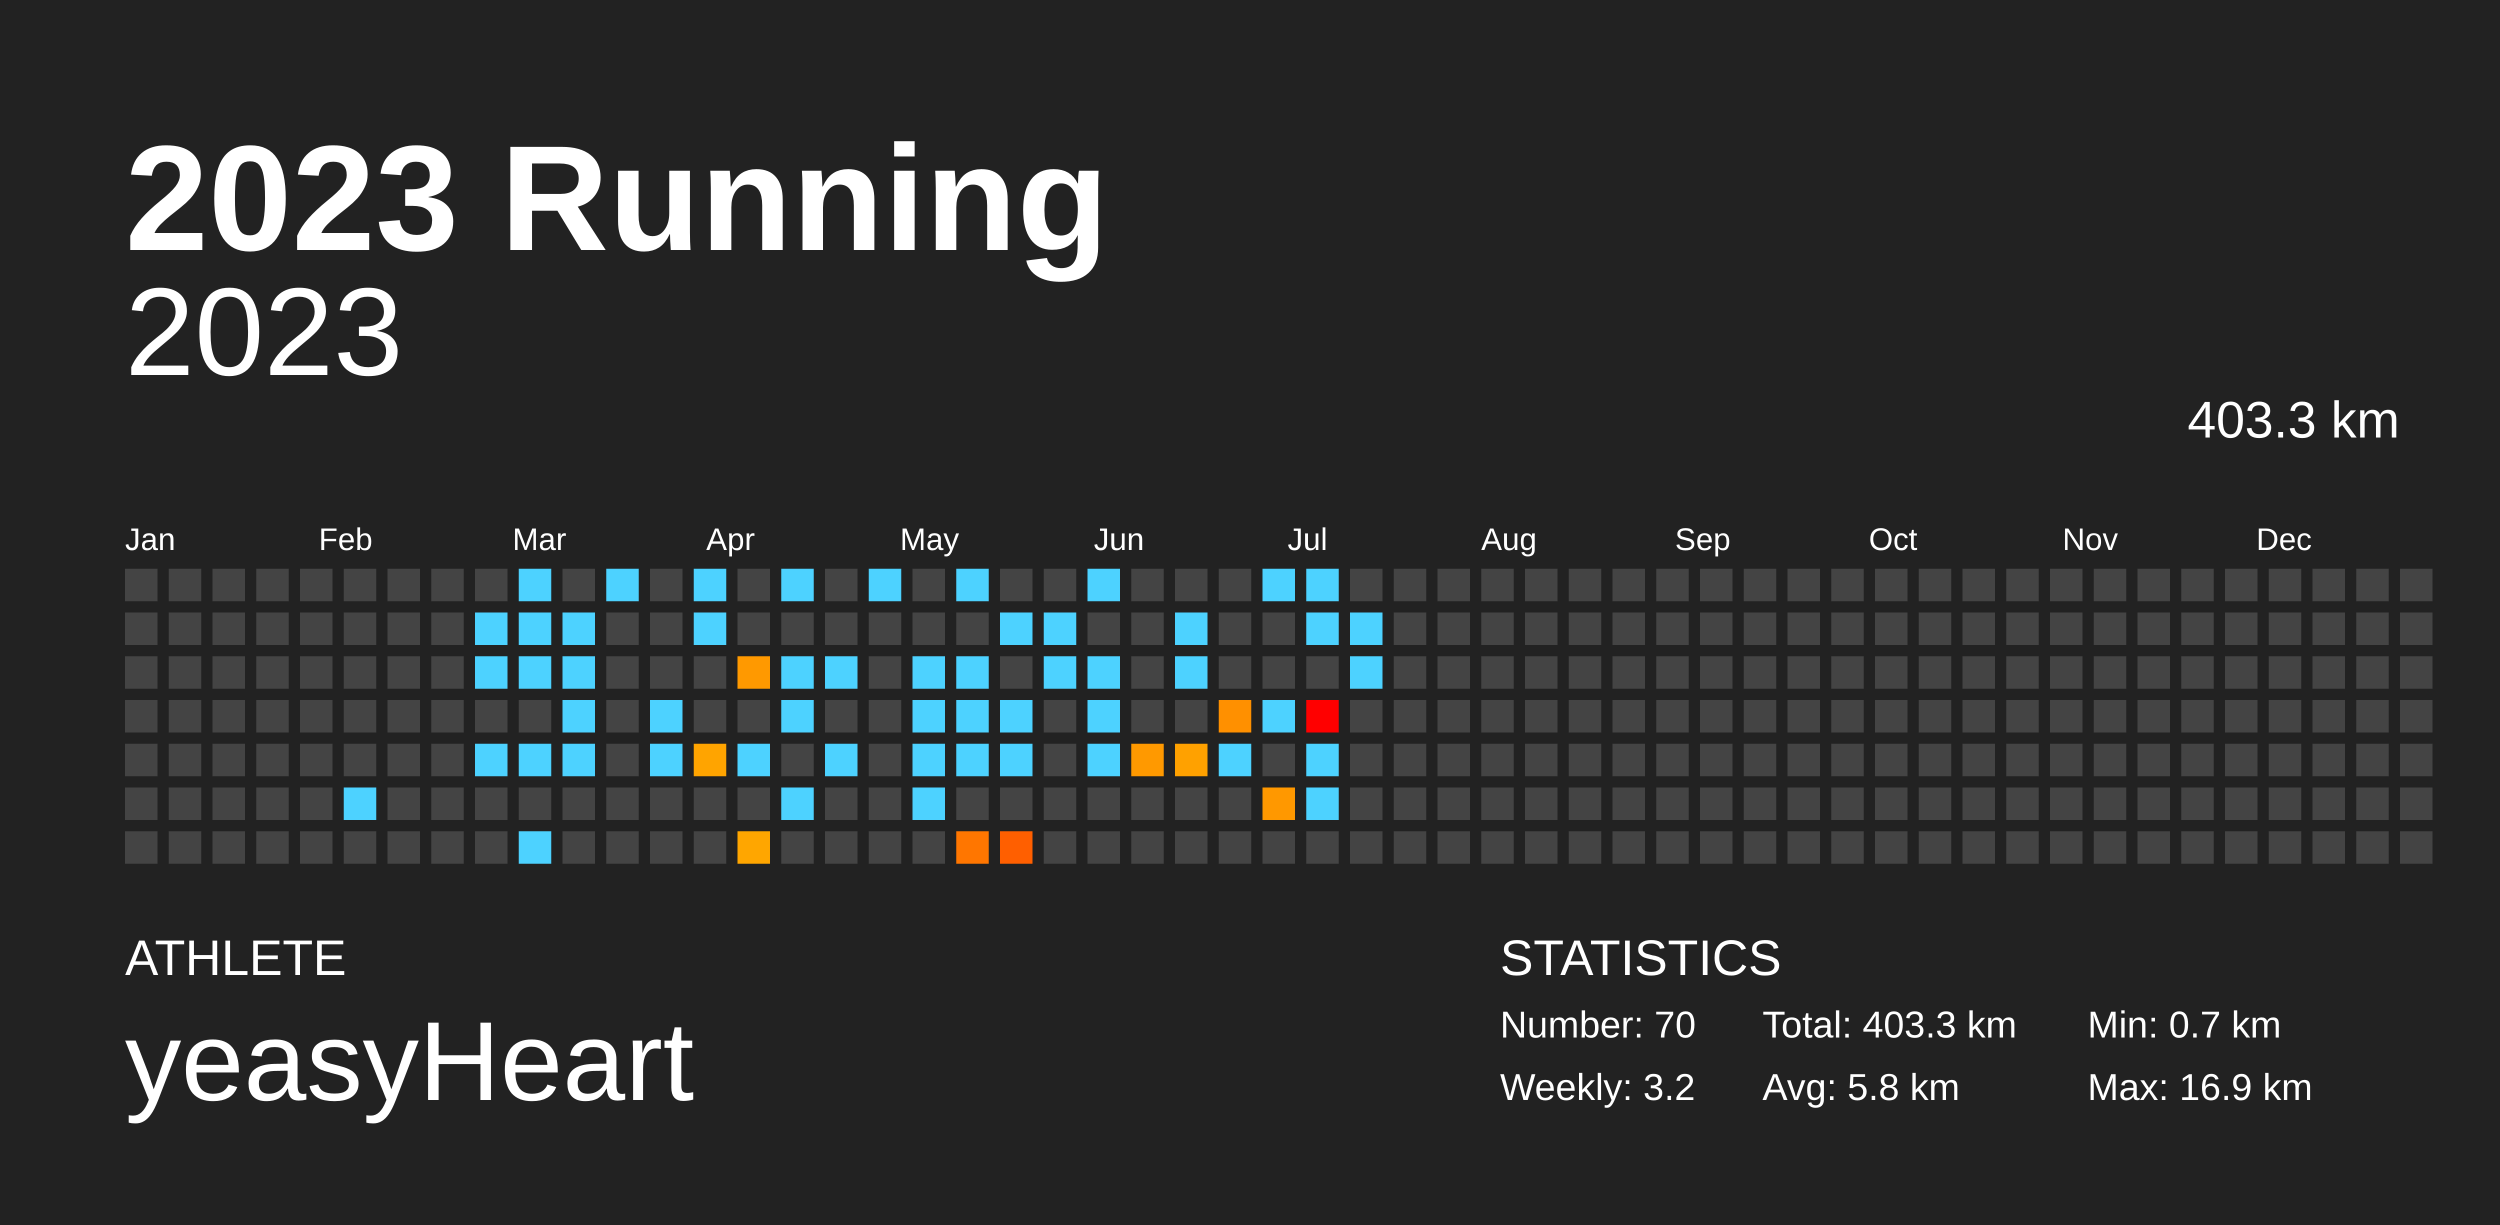
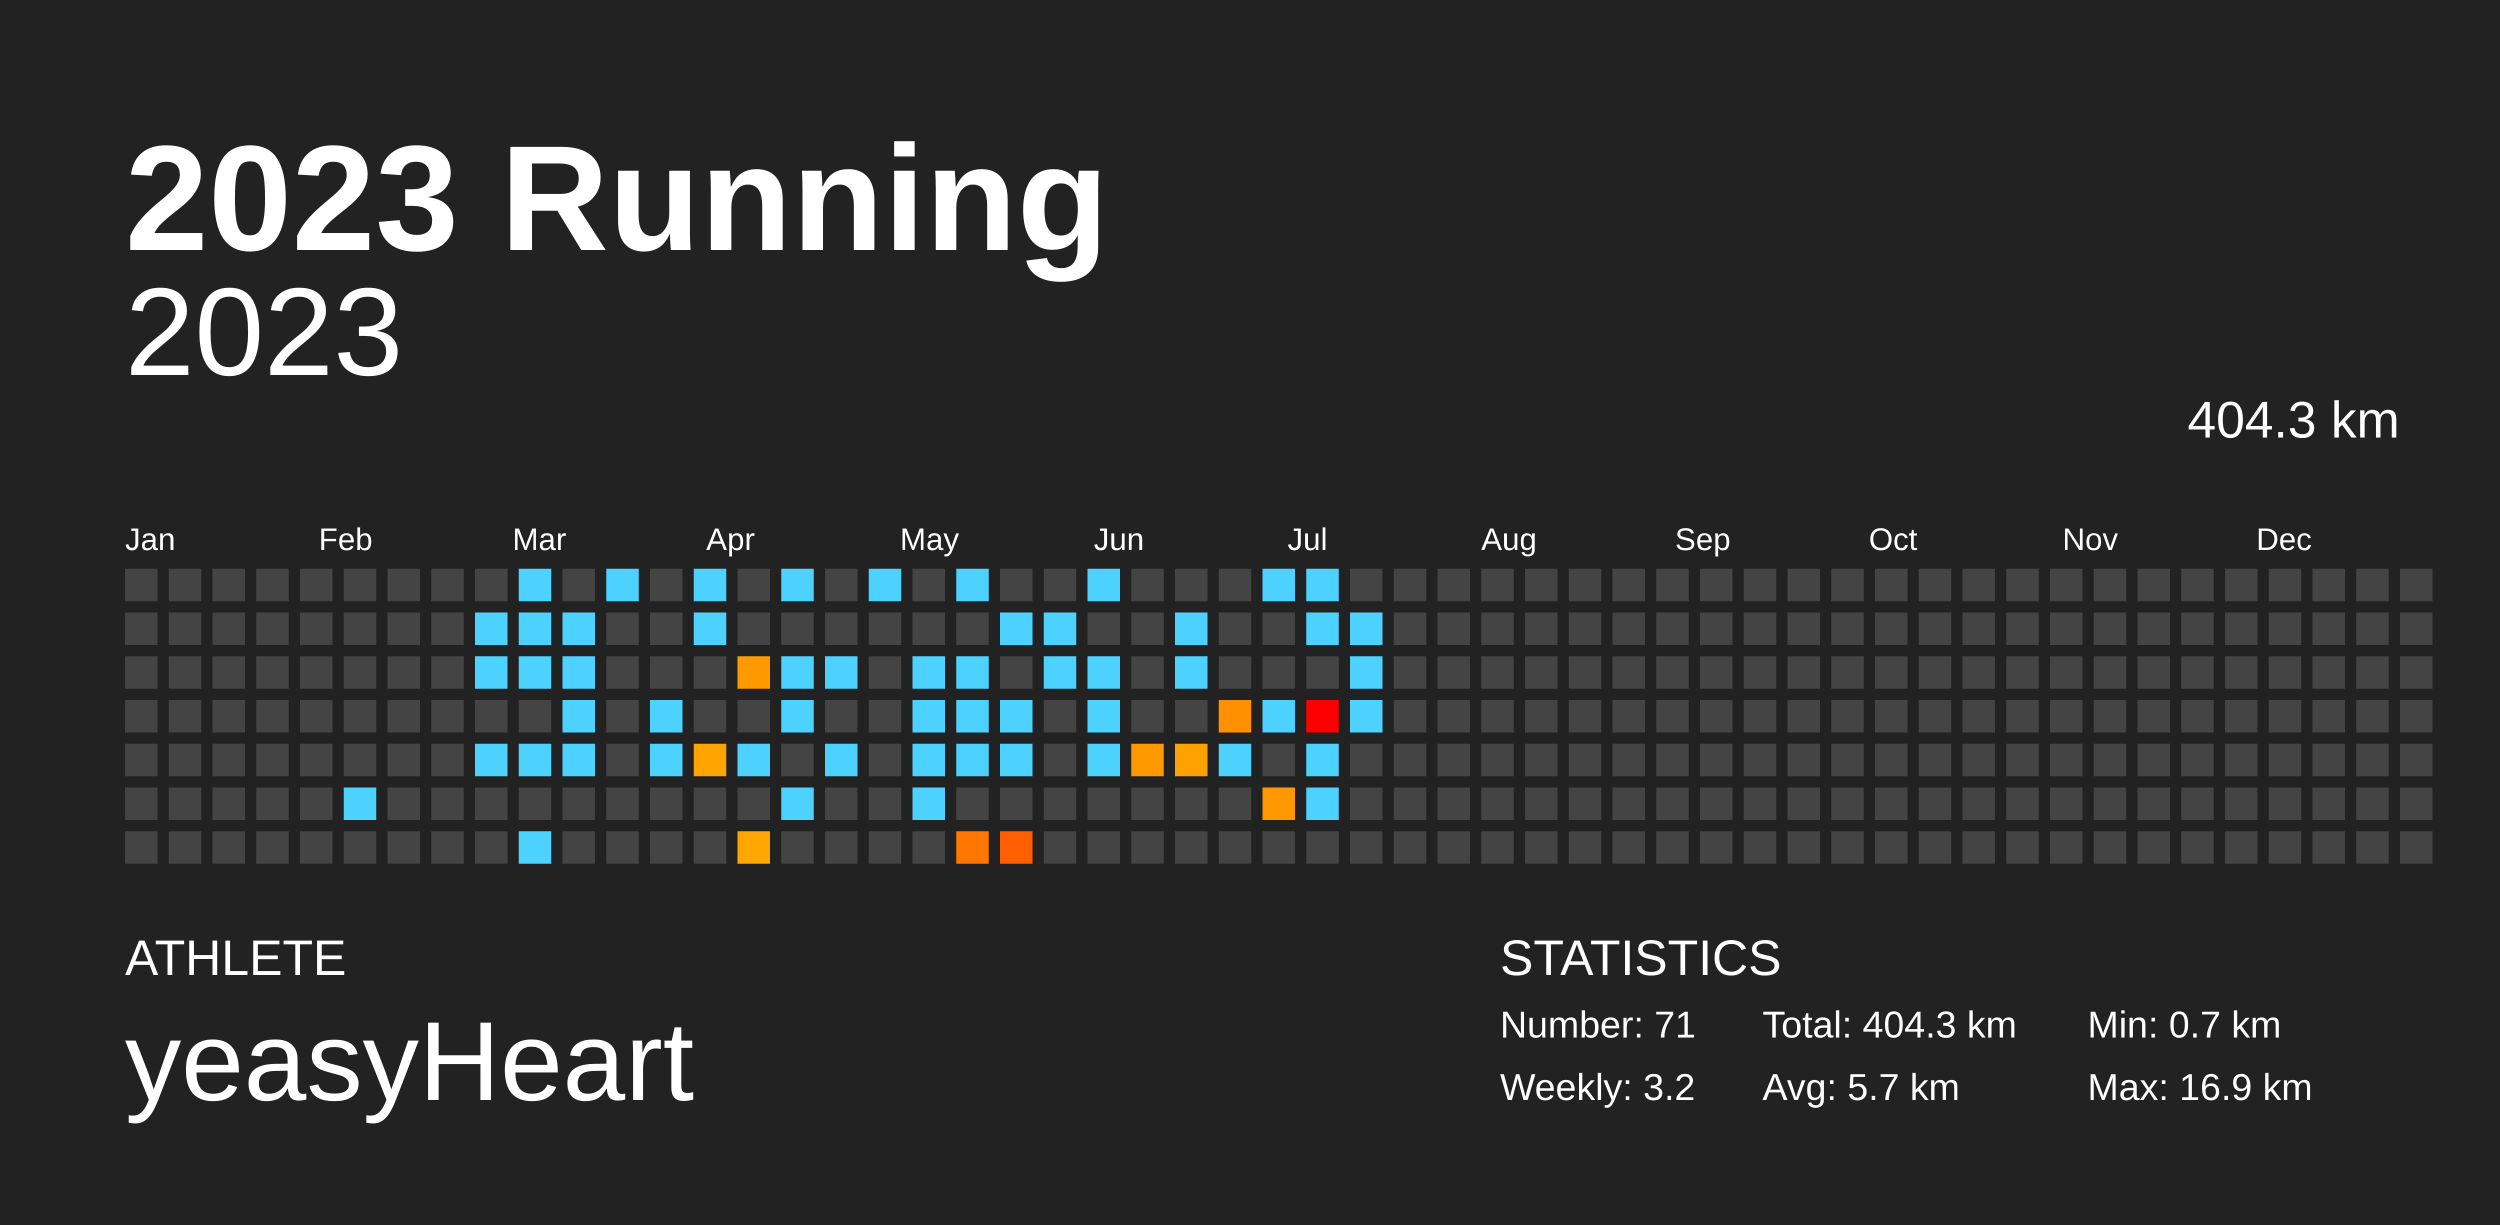
<svg xmlns="http://www.w3.org/2000/svg" baseProfile="full" height="98mm" version="1.1" viewBox="0,0,200,98" width="200mm">
  <defs />
  <rect fill="#222222" height="98" width="200" x="0" y="0" />
  <text fill="#FFFFFF" style="font-size:12px; font-family:Arial; font-weight:bold;" x="10" y="20">2023 Running</text>
  <text fill="#FFFFFF" style="font-size:4px; font-family:Arial" x="10" y="78">ATHLETE</text>
  <text fill="#FFFFFF" style="font-size:9px; font-family:Arial" x="10" y="88">yeasyHeart</text>
  <text fill="#FFFFFF" style="font-size:4px; font-family:Arial" x="120" y="78">STATISTICS</text>
-   <text fill="#FFFFFF" style="font-size:3px; font-family:Arial" x="120" y="83">Number: 70</text>
+   <text fill="#FFFFFF" style="font-size:3px; font-family:Arial" x="120" y="83">Number: 71</text>
  <text fill="#FFFFFF" style="font-size:3px; font-family:Arial" x="120" y="88">Weekly: 3.2</text>
-   <text fill="#FFFFFF" style="font-size:3px; font-family:Arial" x="141" y="83">Total: 403.3 km</text>
-   <text fill="#FFFFFF" style="font-size:3px; font-family:Arial" x="141" y="88">Avg: 5.8 km</text>
+   <text fill="#FFFFFF" style="font-size:3px; font-family:Arial" x="141" y="83">Total: 404.3 km</text>
+   <text fill="#FFFFFF" style="font-size:3px; font-family:Arial" x="141" y="88">Avg: 5.7 km</text>
  <text fill="#FFFFFF" style="font-size:3px; font-family:Arial" x="167" y="83">Min: 0.7 km</text>
  <text fill="#FFFFFF" style="font-size:3px; font-family:Arial" x="167" y="88">Max: 16.9 km</text>
  <text alignment-baseline="hanging" fill="#FFFFFF" style="font-size:10.0px; font-family:Arial;" x="10" y="30">2023</text>
-   <text alignment-baseline="hanging" fill="#FFFFFF" style="font-size:4.125px; font-family:Arial;" x="175" y="35">403.3 km</text>
+   <text alignment-baseline="hanging" fill="#FFFFFF" style="font-size:4.125px; font-family:Arial;" x="175" y="35">404.3 km</text>
  <text fill="#FFFFFF" style="font-size:2.5px; font-family:Arial" x="10.0" y="44">Jan</text>
  <text fill="#FFFFFF" style="font-size:2.5px; font-family:Arial" x="25.5" y="44">Feb</text>
  <text fill="#FFFFFF" style="font-size:2.5px; font-family:Arial" x="41.0" y="44">Mar</text>
  <text fill="#FFFFFF" style="font-size:2.5px; font-family:Arial" x="56.5" y="44">Apr</text>
  <text fill="#FFFFFF" style="font-size:2.5px; font-family:Arial" x="72.0" y="44">May</text>
  <text fill="#FFFFFF" style="font-size:2.5px; font-family:Arial" x="87.5" y="44">Jun</text>
  <text fill="#FFFFFF" style="font-size:2.5px; font-family:Arial" x="103.0" y="44">Jul</text>
  <text fill="#FFFFFF" style="font-size:2.5px; font-family:Arial" x="118.5" y="44">Aug</text>
  <text fill="#FFFFFF" style="font-size:2.5px; font-family:Arial" x="134.0" y="44">Sep</text>
  <text fill="#FFFFFF" style="font-size:2.5px; font-family:Arial" x="149.5" y="44">Oct</text>
  <text fill="#FFFFFF" style="font-size:2.5px; font-family:Arial" x="165.0" y="44">Nov</text>
  <text fill="#FFFFFF" style="font-size:2.5px; font-family:Arial" x="180.5" y="44">Dec</text>
  <rect fill="#444444" height="2.6" width="2.6" x="10.0" y="45.5" />
  <rect fill="#444444" height="2.6" width="2.6" x="10.0" y="49.0" />
  <rect fill="#444444" height="2.6" width="2.6" x="10.0" y="52.5" />
  <rect fill="#444444" height="2.6" width="2.6" x="10.0" y="56.0" />
  <rect fill="#444444" height="2.6" width="2.6" x="10.0" y="59.5" />
  <rect fill="#444444" height="2.6" width="2.6" x="10.0" y="63.0" />
  <rect fill="#444444" height="2.6" width="2.6" x="10.0" y="66.5" />
  <rect fill="#444444" height="2.6" width="2.6" x="13.5" y="45.5" />
  <rect fill="#444444" height="2.6" width="2.6" x="13.5" y="49.0" />
  <rect fill="#444444" height="2.6" width="2.6" x="13.5" y="52.5" />
  <rect fill="#444444" height="2.6" width="2.6" x="13.5" y="56.0" />
  <rect fill="#444444" height="2.6" width="2.6" x="13.5" y="59.5" />
  <rect fill="#444444" height="2.6" width="2.6" x="13.5" y="63.0" />
  <rect fill="#444444" height="2.6" width="2.6" x="13.5" y="66.5" />
  <rect fill="#444444" height="2.6" width="2.6" x="17.0" y="45.5" />
  <rect fill="#444444" height="2.6" width="2.6" x="17.0" y="49.0" />
  <rect fill="#444444" height="2.6" width="2.6" x="17.0" y="52.5" />
  <rect fill="#444444" height="2.6" width="2.6" x="17.0" y="56.0" />
  <rect fill="#444444" height="2.6" width="2.6" x="17.0" y="59.5" />
  <rect fill="#444444" height="2.6" width="2.6" x="17.0" y="63.0" />
  <rect fill="#444444" height="2.6" width="2.6" x="17.0" y="66.5" />
  <rect fill="#444444" height="2.6" width="2.6" x="20.5" y="45.5" />
  <rect fill="#444444" height="2.6" width="2.6" x="20.5" y="49.0" />
  <rect fill="#444444" height="2.6" width="2.6" x="20.5" y="52.5" />
  <rect fill="#444444" height="2.6" width="2.6" x="20.5" y="56.0" />
  <rect fill="#444444" height="2.6" width="2.6" x="20.5" y="59.5" />
  <rect fill="#444444" height="2.6" width="2.6" x="20.5" y="63.0" />
  <rect fill="#444444" height="2.6" width="2.6" x="20.5" y="66.5" />
  <rect fill="#444444" height="2.6" width="2.6" x="24.0" y="45.5" />
  <rect fill="#444444" height="2.6" width="2.6" x="24.0" y="49.0" />
  <rect fill="#444444" height="2.6" width="2.6" x="24.0" y="52.5" />
  <rect fill="#444444" height="2.6" width="2.6" x="24.0" y="56.0" />
  <rect fill="#444444" height="2.6" width="2.6" x="24.0" y="59.5" />
  <rect fill="#444444" height="2.6" width="2.6" x="24.0" y="63.0" />
  <rect fill="#444444" height="2.6" width="2.6" x="24.0" y="66.5" />
  <rect fill="#444444" height="2.6" width="2.6" x="27.5" y="45.5" />
  <rect fill="#444444" height="2.6" width="2.6" x="27.5" y="49.0" />
  <rect fill="#444444" height="2.6" width="2.6" x="27.5" y="52.5" />
  <rect fill="#444444" height="2.6" width="2.6" x="27.5" y="56.0" />
  <rect fill="#444444" height="2.6" width="2.6" x="27.5" y="59.5" />
  <rect fill="#4dd2ff" height="2.6" width="2.6" x="27.5" y="63.0" />
  <rect fill="#444444" height="2.6" width="2.6" x="27.5" y="66.5" />
  <rect fill="#444444" height="2.6" width="2.6" x="31.0" y="45.5" />
  <rect fill="#444444" height="2.6" width="2.6" x="31.0" y="49.0" />
  <rect fill="#444444" height="2.6" width="2.6" x="31.0" y="52.5" />
  <rect fill="#444444" height="2.6" width="2.6" x="31.0" y="56.0" />
  <rect fill="#444444" height="2.6" width="2.6" x="31.0" y="59.5" />
  <rect fill="#444444" height="2.6" width="2.6" x="31.0" y="63.0" />
  <rect fill="#444444" height="2.6" width="2.6" x="31.0" y="66.5" />
  <rect fill="#444444" height="2.6" width="2.6" x="34.5" y="45.5" />
  <rect fill="#444444" height="2.6" width="2.6" x="34.5" y="49.0" />
  <rect fill="#444444" height="2.6" width="2.6" x="34.5" y="52.5" />
  <rect fill="#444444" height="2.6" width="2.6" x="34.5" y="56.0" />
  <rect fill="#444444" height="2.6" width="2.6" x="34.5" y="59.5" />
  <rect fill="#444444" height="2.6" width="2.6" x="34.5" y="63.0" />
  <rect fill="#444444" height="2.6" width="2.6" x="34.5" y="66.5" />
  <rect fill="#444444" height="2.6" width="2.6" x="38.0" y="45.5" />
  <rect fill="#4dd2ff" height="2.6" width="2.6" x="38.0" y="49.0" />
  <rect fill="#4dd2ff" height="2.6" width="2.6" x="38.0" y="52.5" />
  <rect fill="#444444" height="2.6" width="2.6" x="38.0" y="56.0" />
  <rect fill="#4dd2ff" height="2.6" width="2.6" x="38.0" y="59.5" />
  <rect fill="#444444" height="2.6" width="2.6" x="38.0" y="63.0" />
  <rect fill="#444444" height="2.6" width="2.6" x="38.0" y="66.5" />
  <rect fill="#4dd2ff" height="2.6" width="2.6" x="41.5" y="45.5" />
  <rect fill="#4dd2ff" height="2.6" width="2.6" x="41.5" y="49.0" />
  <rect fill="#4dd2ff" height="2.6" width="2.6" x="41.5" y="52.5" />
  <rect fill="#444444" height="2.6" width="2.6" x="41.5" y="56.0" />
  <rect fill="#4dd2ff" height="2.6" width="2.6" x="41.5" y="59.5" />
  <rect fill="#444444" height="2.6" width="2.6" x="41.5" y="63.0" />
  <rect fill="#4dd2ff" height="2.6" width="2.6" x="41.5" y="66.5" />
  <rect fill="#444444" height="2.6" width="2.6" x="45.0" y="45.5" />
  <rect fill="#4dd2ff" height="2.6" width="2.6" x="45.0" y="49.0" />
  <rect fill="#4dd2ff" height="2.6" width="2.6" x="45.0" y="52.5" />
  <rect fill="#4dd2ff" height="2.6" width="2.6" x="45.0" y="56.0" />
  <rect fill="#4dd2ff" height="2.6" width="2.6" x="45.0" y="59.5" />
  <rect fill="#444444" height="2.6" width="2.6" x="45.0" y="63.0" />
  <rect fill="#444444" height="2.6" width="2.6" x="45.0" y="66.5" />
  <rect fill="#4dd2ff" height="2.6" width="2.6" x="48.5" y="45.5" />
  <rect fill="#444444" height="2.6" width="2.6" x="48.5" y="49.0" />
  <rect fill="#444444" height="2.6" width="2.6" x="48.5" y="52.5" />
  <rect fill="#444444" height="2.6" width="2.6" x="48.5" y="56.0" />
  <rect fill="#444444" height="2.6" width="2.6" x="48.5" y="59.5" />
  <rect fill="#444444" height="2.6" width="2.6" x="48.5" y="63.0" />
  <rect fill="#444444" height="2.6" width="2.6" x="48.5" y="66.5" />
  <rect fill="#444444" height="2.6" width="2.6" x="52.0" y="45.5" />
  <rect fill="#444444" height="2.6" width="2.6" x="52.0" y="49.0" />
  <rect fill="#444444" height="2.6" width="2.6" x="52.0" y="52.5" />
  <rect fill="#4dd2ff" height="2.6" width="2.6" x="52.0" y="56.0" />
  <rect fill="#4dd2ff" height="2.6" width="2.6" x="52.0" y="59.5" />
  <rect fill="#444444" height="2.6" width="2.6" x="52.0" y="63.0" />
  <rect fill="#444444" height="2.6" width="2.6" x="52.0" y="66.5" />
  <rect fill="#4dd2ff" height="2.6" width="2.6" x="55.5" y="45.5" />
  <rect fill="#4dd2ff" height="2.6" width="2.6" x="55.5" y="49.0" />
  <rect fill="#444444" height="2.6" width="2.6" x="55.5" y="52.5" />
  <rect fill="#444444" height="2.6" width="2.6" x="55.5" y="56.0" />
  <rect fill="#ffa400" height="2.6" width="2.6" x="55.5" y="59.5" />
  <rect fill="#444444" height="2.6" width="2.6" x="55.5" y="63.0" />
  <rect fill="#444444" height="2.6" width="2.6" x="55.5" y="66.5" />
  <rect fill="#444444" height="2.6" width="2.6" x="59.0" y="45.5" />
  <rect fill="#444444" height="2.6" width="2.6" x="59.0" y="49.0" />
  <rect fill="#ff9900" height="2.6" width="2.6" x="59.0" y="52.5" />
  <rect fill="#444444" height="2.6" width="2.6" x="59.0" y="56.0" />
  <rect fill="#4dd2ff" height="2.6" width="2.6" x="59.0" y="59.5" />
  <rect fill="#444444" height="2.6" width="2.6" x="59.0" y="63.0" />
  <rect fill="#ffa600" height="2.6" width="2.6" x="59.0" y="66.5" />
  <rect fill="#4dd2ff" height="2.6" width="2.6" x="62.5" y="45.5" />
  <rect fill="#444444" height="2.6" width="2.6" x="62.5" y="49.0" />
  <rect fill="#4dd2ff" height="2.6" width="2.6" x="62.5" y="52.5" />
  <rect fill="#4dd2ff" height="2.6" width="2.6" x="62.5" y="56.0" />
  <rect fill="#444444" height="2.6" width="2.6" x="62.5" y="59.5" />
  <rect fill="#4dd2ff" height="2.6" width="2.6" x="62.5" y="63.0" />
  <rect fill="#444444" height="2.6" width="2.6" x="62.5" y="66.5" />
  <rect fill="#444444" height="2.6" width="2.6" x="66.0" y="45.5" />
  <rect fill="#444444" height="2.6" width="2.6" x="66.0" y="49.0" />
  <rect fill="#4dd2ff" height="2.6" width="2.6" x="66.0" y="52.5" />
  <rect fill="#444444" height="2.6" width="2.6" x="66.0" y="56.0" />
  <rect fill="#4dd2ff" height="2.6" width="2.6" x="66.0" y="59.5" />
  <rect fill="#444444" height="2.6" width="2.6" x="66.0" y="63.0" />
  <rect fill="#444444" height="2.6" width="2.6" x="66.0" y="66.5" />
  <rect fill="#4dd2ff" height="2.6" width="2.6" x="69.5" y="45.5" />
  <rect fill="#444444" height="2.6" width="2.6" x="69.5" y="49.0" />
  <rect fill="#444444" height="2.6" width="2.6" x="69.5" y="52.5" />
  <rect fill="#444444" height="2.6" width="2.6" x="69.5" y="56.0" />
  <rect fill="#444444" height="2.6" width="2.6" x="69.5" y="59.5" />
  <rect fill="#444444" height="2.6" width="2.6" x="69.5" y="63.0" />
  <rect fill="#444444" height="2.6" width="2.6" x="69.5" y="66.5" />
  <rect fill="#444444" height="2.6" width="2.6" x="73.0" y="45.5" />
  <rect fill="#444444" height="2.6" width="2.6" x="73.0" y="49.0" />
  <rect fill="#4dd2ff" height="2.6" width="2.6" x="73.0" y="52.5" />
  <rect fill="#4dd2ff" height="2.6" width="2.6" x="73.0" y="56.0" />
  <rect fill="#4dd2ff" height="2.6" width="2.6" x="73.0" y="59.5" />
  <rect fill="#4dd2ff" height="2.6" width="2.6" x="73.0" y="63.0" />
  <rect fill="#444444" height="2.6" width="2.6" x="73.0" y="66.5" />
  <rect fill="#4dd2ff" height="2.6" width="2.6" x="76.5" y="45.5" />
  <rect fill="#444444" height="2.6" width="2.6" x="76.5" y="49.0" />
  <rect fill="#4dd2ff" height="2.6" width="2.6" x="76.5" y="52.5" />
  <rect fill="#4dd2ff" height="2.6" width="2.6" x="76.5" y="56.0" />
  <rect fill="#4dd2ff" height="2.6" width="2.6" x="76.5" y="59.5" />
  <rect fill="#444444" height="2.6" width="2.6" x="76.5" y="63.0" />
  <rect fill="#ff7600" height="2.6" width="2.6" x="76.5" y="66.5" />
  <rect fill="#444444" height="2.6" width="2.6" x="80.0" y="45.5" />
  <rect fill="#4dd2ff" height="2.6" width="2.6" x="80.0" y="49.0" />
  <rect fill="#444444" height="2.6" width="2.6" x="80.0" y="52.5" />
  <rect fill="#4dd2ff" height="2.6" width="2.6" x="80.0" y="56.0" />
  <rect fill="#4dd2ff" height="2.6" width="2.6" x="80.0" y="59.5" />
  <rect fill="#444444" height="2.6" width="2.6" x="80.0" y="63.0" />
  <rect fill="#ff5f00" height="2.6" width="2.6" x="80.0" y="66.5" />
  <rect fill="#444444" height="2.6" width="2.6" x="83.5" y="45.5" />
  <rect fill="#4dd2ff" height="2.6" width="2.6" x="83.5" y="49.0" />
  <rect fill="#4dd2ff" height="2.6" width="2.6" x="83.5" y="52.5" />
  <rect fill="#444444" height="2.6" width="2.6" x="83.5" y="56.0" />
  <rect fill="#444444" height="2.6" width="2.6" x="83.5" y="59.5" />
  <rect fill="#444444" height="2.6" width="2.6" x="83.5" y="63.0" />
  <rect fill="#444444" height="2.6" width="2.6" x="83.5" y="66.5" />
  <rect fill="#4dd2ff" height="2.6" width="2.6" x="87.0" y="45.5" />
  <rect fill="#444444" height="2.6" width="2.6" x="87.0" y="49.0" />
  <rect fill="#4dd2ff" height="2.6" width="2.6" x="87.0" y="52.5" />
  <rect fill="#4dd2ff" height="2.6" width="2.6" x="87.0" y="56.0" />
  <rect fill="#4dd2ff" height="2.6" width="2.6" x="87.0" y="59.5" />
  <rect fill="#444444" height="2.6" width="2.6" x="87.0" y="63.0" />
  <rect fill="#444444" height="2.6" width="2.6" x="87.0" y="66.5" />
  <rect fill="#444444" height="2.6" width="2.6" x="90.5" y="45.5" />
  <rect fill="#444444" height="2.6" width="2.6" x="90.5" y="49.0" />
  <rect fill="#444444" height="2.6" width="2.6" x="90.5" y="52.5" />
  <rect fill="#444444" height="2.6" width="2.6" x="90.5" y="56.0" />
  <rect fill="#ff9900" height="2.6" width="2.6" x="90.5" y="59.5" />
  <rect fill="#444444" height="2.6" width="2.6" x="90.5" y="63.0" />
  <rect fill="#444444" height="2.6" width="2.6" x="90.5" y="66.5" />
  <rect fill="#444444" height="2.6" width="2.6" x="94.0" y="45.5" />
  <rect fill="#4dd2ff" height="2.6" width="2.6" x="94.0" y="49.0" />
  <rect fill="#4dd2ff" height="2.6" width="2.6" x="94.0" y="52.5" />
  <rect fill="#444444" height="2.6" width="2.6" x="94.0" y="56.0" />
  <rect fill="#ffa100" height="2.6" width="2.6" x="94.0" y="59.5" />
  <rect fill="#444444" height="2.6" width="2.6" x="94.0" y="63.0" />
  <rect fill="#444444" height="2.6" width="2.6" x="94.0" y="66.5" />
  <rect fill="#444444" height="2.6" width="2.6" x="97.5" y="45.5" />
  <rect fill="#444444" height="2.6" width="2.6" x="97.5" y="49.0" />
  <rect fill="#444444" height="2.6" width="2.6" x="97.5" y="52.5" />
  <rect fill="#ff9000" height="2.6" width="2.6" x="97.5" y="56.0" />
  <rect fill="#4dd2ff" height="2.6" width="2.6" x="97.5" y="59.5" />
  <rect fill="#444444" height="2.6" width="2.6" x="97.5" y="63.0" />
  <rect fill="#444444" height="2.6" width="2.6" x="97.5" y="66.5" />
  <rect fill="#4dd2ff" height="2.6" width="2.6" x="101.0" y="45.5" />
  <rect fill="#444444" height="2.6" width="2.6" x="101.0" y="49.0" />
  <rect fill="#444444" height="2.6" width="2.6" x="101.0" y="52.5" />
  <rect fill="#4dd2ff" height="2.6" width="2.6" x="101.0" y="56.0" />
  <rect fill="#444444" height="2.6" width="2.6" x="101.0" y="59.5" />
  <rect fill="#ff9800" height="2.6" width="2.6" x="101.0" y="63.0" />
  <rect fill="#444444" height="2.6" width="2.6" x="101.0" y="66.5" />
  <rect fill="#4dd2ff" height="2.6" width="2.6" x="104.5" y="45.5" />
  <rect fill="#4dd2ff" height="2.6" width="2.6" x="104.5" y="49.0" />
  <rect fill="#444444" height="2.6" width="2.6" x="104.5" y="52.5" />
  <rect fill="red" height="2.6" width="2.6" x="104.5" y="56.0" />
  <rect fill="#4dd2ff" height="2.6" width="2.6" x="104.5" y="59.5" />
  <rect fill="#4dd2ff" height="2.6" width="2.6" x="104.5" y="63.0" />
  <rect fill="#444444" height="2.6" width="2.6" x="104.5" y="66.5" />
  <rect fill="#444444" height="2.6" width="2.6" x="108.0" y="45.5" />
  <rect fill="#4dd2ff" height="2.6" width="2.6" x="108.0" y="49.0" />
  <rect fill="#4dd2ff" height="2.6" width="2.6" x="108.0" y="52.5" />
-   <rect fill="#444444" height="2.6" width="2.6" x="108.0" y="56.0" />
+   <rect fill="#4dd2ff" height="2.6" width="2.6" x="108.0" y="56.0" />
  <rect fill="#444444" height="2.6" width="2.6" x="108.0" y="59.5" />
  <rect fill="#444444" height="2.6" width="2.6" x="108.0" y="63.0" />
  <rect fill="#444444" height="2.6" width="2.6" x="108.0" y="66.5" />
  <rect fill="#444444" height="2.6" width="2.6" x="111.5" y="45.5" />
  <rect fill="#444444" height="2.6" width="2.6" x="111.5" y="49.0" />
  <rect fill="#444444" height="2.6" width="2.6" x="111.5" y="52.5" />
  <rect fill="#444444" height="2.6" width="2.6" x="111.5" y="56.0" />
  <rect fill="#444444" height="2.6" width="2.6" x="111.5" y="59.5" />
  <rect fill="#444444" height="2.6" width="2.6" x="111.5" y="63.0" />
  <rect fill="#444444" height="2.6" width="2.6" x="111.5" y="66.5" />
  <rect fill="#444444" height="2.6" width="2.6" x="115.0" y="45.5" />
  <rect fill="#444444" height="2.6" width="2.6" x="115.0" y="49.0" />
  <rect fill="#444444" height="2.6" width="2.6" x="115.0" y="52.5" />
  <rect fill="#444444" height="2.6" width="2.6" x="115.0" y="56.0" />
  <rect fill="#444444" height="2.6" width="2.6" x="115.0" y="59.5" />
  <rect fill="#444444" height="2.6" width="2.6" x="115.0" y="63.0" />
  <rect fill="#444444" height="2.6" width="2.6" x="115.0" y="66.5" />
  <rect fill="#444444" height="2.6" width="2.6" x="118.5" y="45.5" />
  <rect fill="#444444" height="2.6" width="2.6" x="118.5" y="49.0" />
  <rect fill="#444444" height="2.6" width="2.6" x="118.5" y="52.5" />
  <rect fill="#444444" height="2.6" width="2.6" x="118.5" y="56.0" />
  <rect fill="#444444" height="2.6" width="2.6" x="118.5" y="59.5" />
  <rect fill="#444444" height="2.6" width="2.6" x="118.5" y="63.0" />
  <rect fill="#444444" height="2.6" width="2.6" x="118.5" y="66.5" />
  <rect fill="#444444" height="2.6" width="2.6" x="122.0" y="45.5" />
  <rect fill="#444444" height="2.6" width="2.6" x="122.0" y="49.0" />
  <rect fill="#444444" height="2.6" width="2.6" x="122.0" y="52.5" />
  <rect fill="#444444" height="2.6" width="2.6" x="122.0" y="56.0" />
  <rect fill="#444444" height="2.6" width="2.6" x="122.0" y="59.5" />
  <rect fill="#444444" height="2.6" width="2.6" x="122.0" y="63.0" />
  <rect fill="#444444" height="2.6" width="2.6" x="122.0" y="66.5" />
  <rect fill="#444444" height="2.6" width="2.6" x="125.5" y="45.5" />
  <rect fill="#444444" height="2.6" width="2.6" x="125.5" y="49.0" />
  <rect fill="#444444" height="2.6" width="2.6" x="125.5" y="52.5" />
  <rect fill="#444444" height="2.6" width="2.6" x="125.5" y="56.0" />
  <rect fill="#444444" height="2.6" width="2.6" x="125.5" y="59.5" />
  <rect fill="#444444" height="2.6" width="2.6" x="125.5" y="63.0" />
  <rect fill="#444444" height="2.6" width="2.6" x="125.5" y="66.5" />
  <rect fill="#444444" height="2.6" width="2.6" x="129.0" y="45.5" />
  <rect fill="#444444" height="2.6" width="2.6" x="129.0" y="49.0" />
  <rect fill="#444444" height="2.6" width="2.6" x="129.0" y="52.5" />
  <rect fill="#444444" height="2.6" width="2.6" x="129.0" y="56.0" />
  <rect fill="#444444" height="2.6" width="2.6" x="129.0" y="59.5" />
  <rect fill="#444444" height="2.6" width="2.6" x="129.0" y="63.0" />
  <rect fill="#444444" height="2.6" width="2.6" x="129.0" y="66.5" />
  <rect fill="#444444" height="2.6" width="2.6" x="132.5" y="45.5" />
  <rect fill="#444444" height="2.6" width="2.6" x="132.5" y="49.0" />
  <rect fill="#444444" height="2.6" width="2.6" x="132.5" y="52.5" />
  <rect fill="#444444" height="2.6" width="2.6" x="132.5" y="56.0" />
  <rect fill="#444444" height="2.6" width="2.6" x="132.5" y="59.5" />
  <rect fill="#444444" height="2.6" width="2.6" x="132.5" y="63.0" />
  <rect fill="#444444" height="2.6" width="2.6" x="132.5" y="66.5" />
  <rect fill="#444444" height="2.6" width="2.6" x="136.0" y="45.5" />
  <rect fill="#444444" height="2.6" width="2.6" x="136.0" y="49.0" />
  <rect fill="#444444" height="2.6" width="2.6" x="136.0" y="52.5" />
  <rect fill="#444444" height="2.6" width="2.6" x="136.0" y="56.0" />
  <rect fill="#444444" height="2.6" width="2.6" x="136.0" y="59.5" />
  <rect fill="#444444" height="2.6" width="2.6" x="136.0" y="63.0" />
  <rect fill="#444444" height="2.6" width="2.6" x="136.0" y="66.5" />
  <rect fill="#444444" height="2.6" width="2.6" x="139.5" y="45.5" />
  <rect fill="#444444" height="2.6" width="2.6" x="139.5" y="49.0" />
  <rect fill="#444444" height="2.6" width="2.6" x="139.5" y="52.5" />
  <rect fill="#444444" height="2.6" width="2.6" x="139.5" y="56.0" />
  <rect fill="#444444" height="2.6" width="2.6" x="139.5" y="59.5" />
  <rect fill="#444444" height="2.6" width="2.6" x="139.5" y="63.0" />
  <rect fill="#444444" height="2.6" width="2.6" x="139.5" y="66.5" />
  <rect fill="#444444" height="2.6" width="2.6" x="143.0" y="45.5" />
  <rect fill="#444444" height="2.6" width="2.6" x="143.0" y="49.0" />
  <rect fill="#444444" height="2.6" width="2.6" x="143.0" y="52.5" />
  <rect fill="#444444" height="2.6" width="2.6" x="143.0" y="56.0" />
  <rect fill="#444444" height="2.6" width="2.6" x="143.0" y="59.5" />
  <rect fill="#444444" height="2.6" width="2.6" x="143.0" y="63.0" />
  <rect fill="#444444" height="2.6" width="2.6" x="143.0" y="66.5" />
  <rect fill="#444444" height="2.6" width="2.6" x="146.5" y="45.5" />
  <rect fill="#444444" height="2.6" width="2.6" x="146.5" y="49.0" />
  <rect fill="#444444" height="2.6" width="2.6" x="146.5" y="52.5" />
  <rect fill="#444444" height="2.6" width="2.6" x="146.5" y="56.0" />
  <rect fill="#444444" height="2.6" width="2.6" x="146.5" y="59.5" />
  <rect fill="#444444" height="2.6" width="2.6" x="146.5" y="63.0" />
  <rect fill="#444444" height="2.6" width="2.6" x="146.5" y="66.5" />
  <rect fill="#444444" height="2.6" width="2.6" x="150.0" y="45.5" />
  <rect fill="#444444" height="2.6" width="2.6" x="150.0" y="49.0" />
  <rect fill="#444444" height="2.6" width="2.6" x="150.0" y="52.5" />
  <rect fill="#444444" height="2.6" width="2.6" x="150.0" y="56.0" />
  <rect fill="#444444" height="2.6" width="2.6" x="150.0" y="59.5" />
  <rect fill="#444444" height="2.6" width="2.6" x="150.0" y="63.0" />
  <rect fill="#444444" height="2.6" width="2.6" x="150.0" y="66.5" />
  <rect fill="#444444" height="2.6" width="2.6" x="153.5" y="45.5" />
  <rect fill="#444444" height="2.6" width="2.6" x="153.5" y="49.0" />
  <rect fill="#444444" height="2.6" width="2.6" x="153.5" y="52.5" />
  <rect fill="#444444" height="2.6" width="2.6" x="153.5" y="56.0" />
  <rect fill="#444444" height="2.6" width="2.6" x="153.5" y="59.5" />
  <rect fill="#444444" height="2.6" width="2.6" x="153.5" y="63.0" />
  <rect fill="#444444" height="2.6" width="2.6" x="153.5" y="66.5" />
  <rect fill="#444444" height="2.6" width="2.6" x="157.0" y="45.5" />
  <rect fill="#444444" height="2.6" width="2.6" x="157.0" y="49.0" />
  <rect fill="#444444" height="2.6" width="2.6" x="157.0" y="52.5" />
  <rect fill="#444444" height="2.6" width="2.6" x="157.0" y="56.0" />
  <rect fill="#444444" height="2.6" width="2.6" x="157.0" y="59.5" />
  <rect fill="#444444" height="2.6" width="2.6" x="157.0" y="63.0" />
  <rect fill="#444444" height="2.6" width="2.6" x="157.0" y="66.5" />
  <rect fill="#444444" height="2.6" width="2.6" x="160.5" y="45.5" />
  <rect fill="#444444" height="2.6" width="2.6" x="160.5" y="49.0" />
  <rect fill="#444444" height="2.6" width="2.6" x="160.5" y="52.5" />
  <rect fill="#444444" height="2.6" width="2.6" x="160.5" y="56.0" />
  <rect fill="#444444" height="2.6" width="2.6" x="160.5" y="59.5" />
  <rect fill="#444444" height="2.6" width="2.6" x="160.5" y="63.0" />
  <rect fill="#444444" height="2.6" width="2.6" x="160.5" y="66.5" />
  <rect fill="#444444" height="2.6" width="2.6" x="164.0" y="45.5" />
  <rect fill="#444444" height="2.6" width="2.6" x="164.0" y="49.0" />
  <rect fill="#444444" height="2.6" width="2.6" x="164.0" y="52.5" />
  <rect fill="#444444" height="2.6" width="2.6" x="164.0" y="56.0" />
  <rect fill="#444444" height="2.6" width="2.6" x="164.0" y="59.5" />
  <rect fill="#444444" height="2.6" width="2.6" x="164.0" y="63.0" />
  <rect fill="#444444" height="2.6" width="2.6" x="164.0" y="66.5" />
  <rect fill="#444444" height="2.6" width="2.6" x="167.5" y="45.5" />
  <rect fill="#444444" height="2.6" width="2.6" x="167.5" y="49.0" />
  <rect fill="#444444" height="2.6" width="2.6" x="167.5" y="52.5" />
  <rect fill="#444444" height="2.6" width="2.6" x="167.5" y="56.0" />
  <rect fill="#444444" height="2.6" width="2.6" x="167.5" y="59.5" />
  <rect fill="#444444" height="2.6" width="2.6" x="167.5" y="63.0" />
  <rect fill="#444444" height="2.6" width="2.6" x="167.5" y="66.5" />
  <rect fill="#444444" height="2.6" width="2.6" x="171.0" y="45.5" />
  <rect fill="#444444" height="2.6" width="2.6" x="171.0" y="49.0" />
  <rect fill="#444444" height="2.6" width="2.6" x="171.0" y="52.5" />
  <rect fill="#444444" height="2.6" width="2.6" x="171.0" y="56.0" />
  <rect fill="#444444" height="2.6" width="2.6" x="171.0" y="59.5" />
  <rect fill="#444444" height="2.6" width="2.6" x="171.0" y="63.0" />
  <rect fill="#444444" height="2.6" width="2.6" x="171.0" y="66.5" />
  <rect fill="#444444" height="2.6" width="2.6" x="174.5" y="45.5" />
  <rect fill="#444444" height="2.6" width="2.6" x="174.5" y="49.0" />
  <rect fill="#444444" height="2.6" width="2.6" x="174.5" y="52.5" />
  <rect fill="#444444" height="2.6" width="2.6" x="174.5" y="56.0" />
  <rect fill="#444444" height="2.6" width="2.6" x="174.5" y="59.5" />
  <rect fill="#444444" height="2.6" width="2.6" x="174.5" y="63.0" />
  <rect fill="#444444" height="2.6" width="2.6" x="174.5" y="66.5" />
  <rect fill="#444444" height="2.6" width="2.6" x="178.0" y="45.5" />
  <rect fill="#444444" height="2.6" width="2.6" x="178.0" y="49.0" />
  <rect fill="#444444" height="2.6" width="2.6" x="178.0" y="52.5" />
  <rect fill="#444444" height="2.6" width="2.6" x="178.0" y="56.0" />
  <rect fill="#444444" height="2.6" width="2.6" x="178.0" y="59.5" />
  <rect fill="#444444" height="2.6" width="2.6" x="178.0" y="63.0" />
  <rect fill="#444444" height="2.6" width="2.6" x="178.0" y="66.5" />
  <rect fill="#444444" height="2.6" width="2.6" x="181.5" y="45.5" />
  <rect fill="#444444" height="2.6" width="2.6" x="181.5" y="49.0" />
  <rect fill="#444444" height="2.6" width="2.6" x="181.5" y="52.5" />
  <rect fill="#444444" height="2.6" width="2.6" x="181.5" y="56.0" />
  <rect fill="#444444" height="2.6" width="2.6" x="181.5" y="59.5" />
  <rect fill="#444444" height="2.6" width="2.6" x="181.5" y="63.0" />
  <rect fill="#444444" height="2.6" width="2.6" x="181.5" y="66.5" />
  <rect fill="#444444" height="2.6" width="2.6" x="185.0" y="45.5" />
  <rect fill="#444444" height="2.6" width="2.6" x="185.0" y="49.0" />
  <rect fill="#444444" height="2.6" width="2.6" x="185.0" y="52.5" />
  <rect fill="#444444" height="2.6" width="2.6" x="185.0" y="56.0" />
  <rect fill="#444444" height="2.6" width="2.6" x="185.0" y="59.5" />
  <rect fill="#444444" height="2.6" width="2.6" x="185.0" y="63.0" />
  <rect fill="#444444" height="2.6" width="2.6" x="185.0" y="66.5" />
  <rect fill="#444444" height="2.6" width="2.6" x="188.5" y="45.5" />
  <rect fill="#444444" height="2.6" width="2.6" x="188.5" y="49.0" />
  <rect fill="#444444" height="2.6" width="2.6" x="188.5" y="52.5" />
  <rect fill="#444444" height="2.6" width="2.6" x="188.5" y="56.0" />
  <rect fill="#444444" height="2.6" width="2.6" x="188.5" y="59.5" />
  <rect fill="#444444" height="2.6" width="2.6" x="188.5" y="63.0" />
  <rect fill="#444444" height="2.6" width="2.6" x="188.5" y="66.5" />
  <rect fill="#444444" height="2.6" width="2.6" x="192.0" y="45.5" />
  <rect fill="#444444" height="2.6" width="2.6" x="192.0" y="49.0" />
  <rect fill="#444444" height="2.6" width="2.6" x="192.0" y="52.5" />
  <rect fill="#444444" height="2.6" width="2.6" x="192.0" y="56.0" />
  <rect fill="#444444" height="2.6" width="2.6" x="192.0" y="59.5" />
  <rect fill="#444444" height="2.6" width="2.6" x="192.0" y="63.0" />
  <rect fill="#444444" height="2.6" width="2.6" x="192.0" y="66.5" />
</svg>
